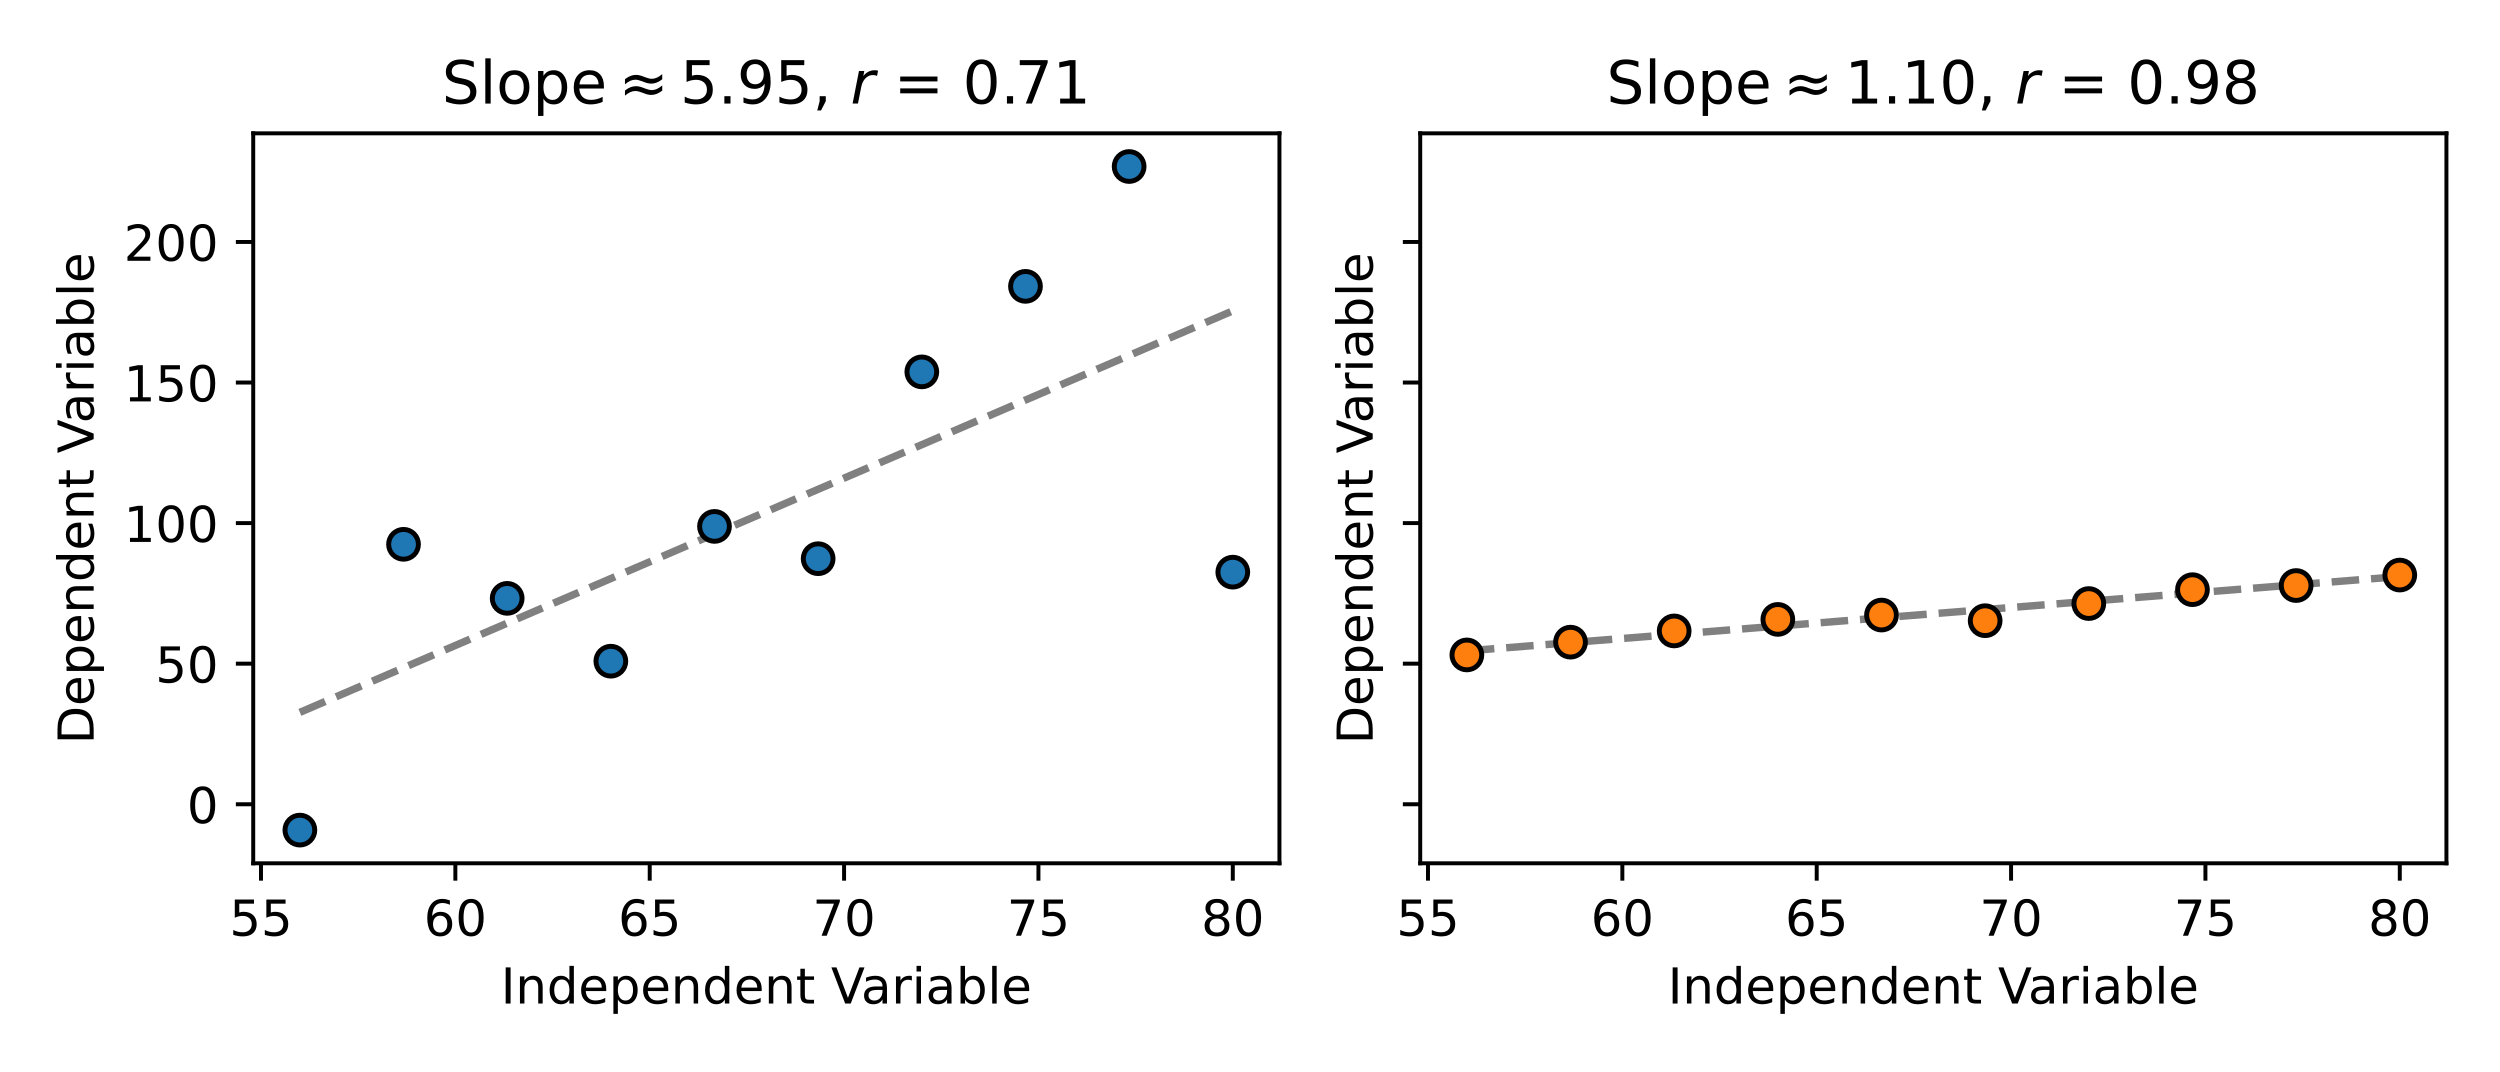
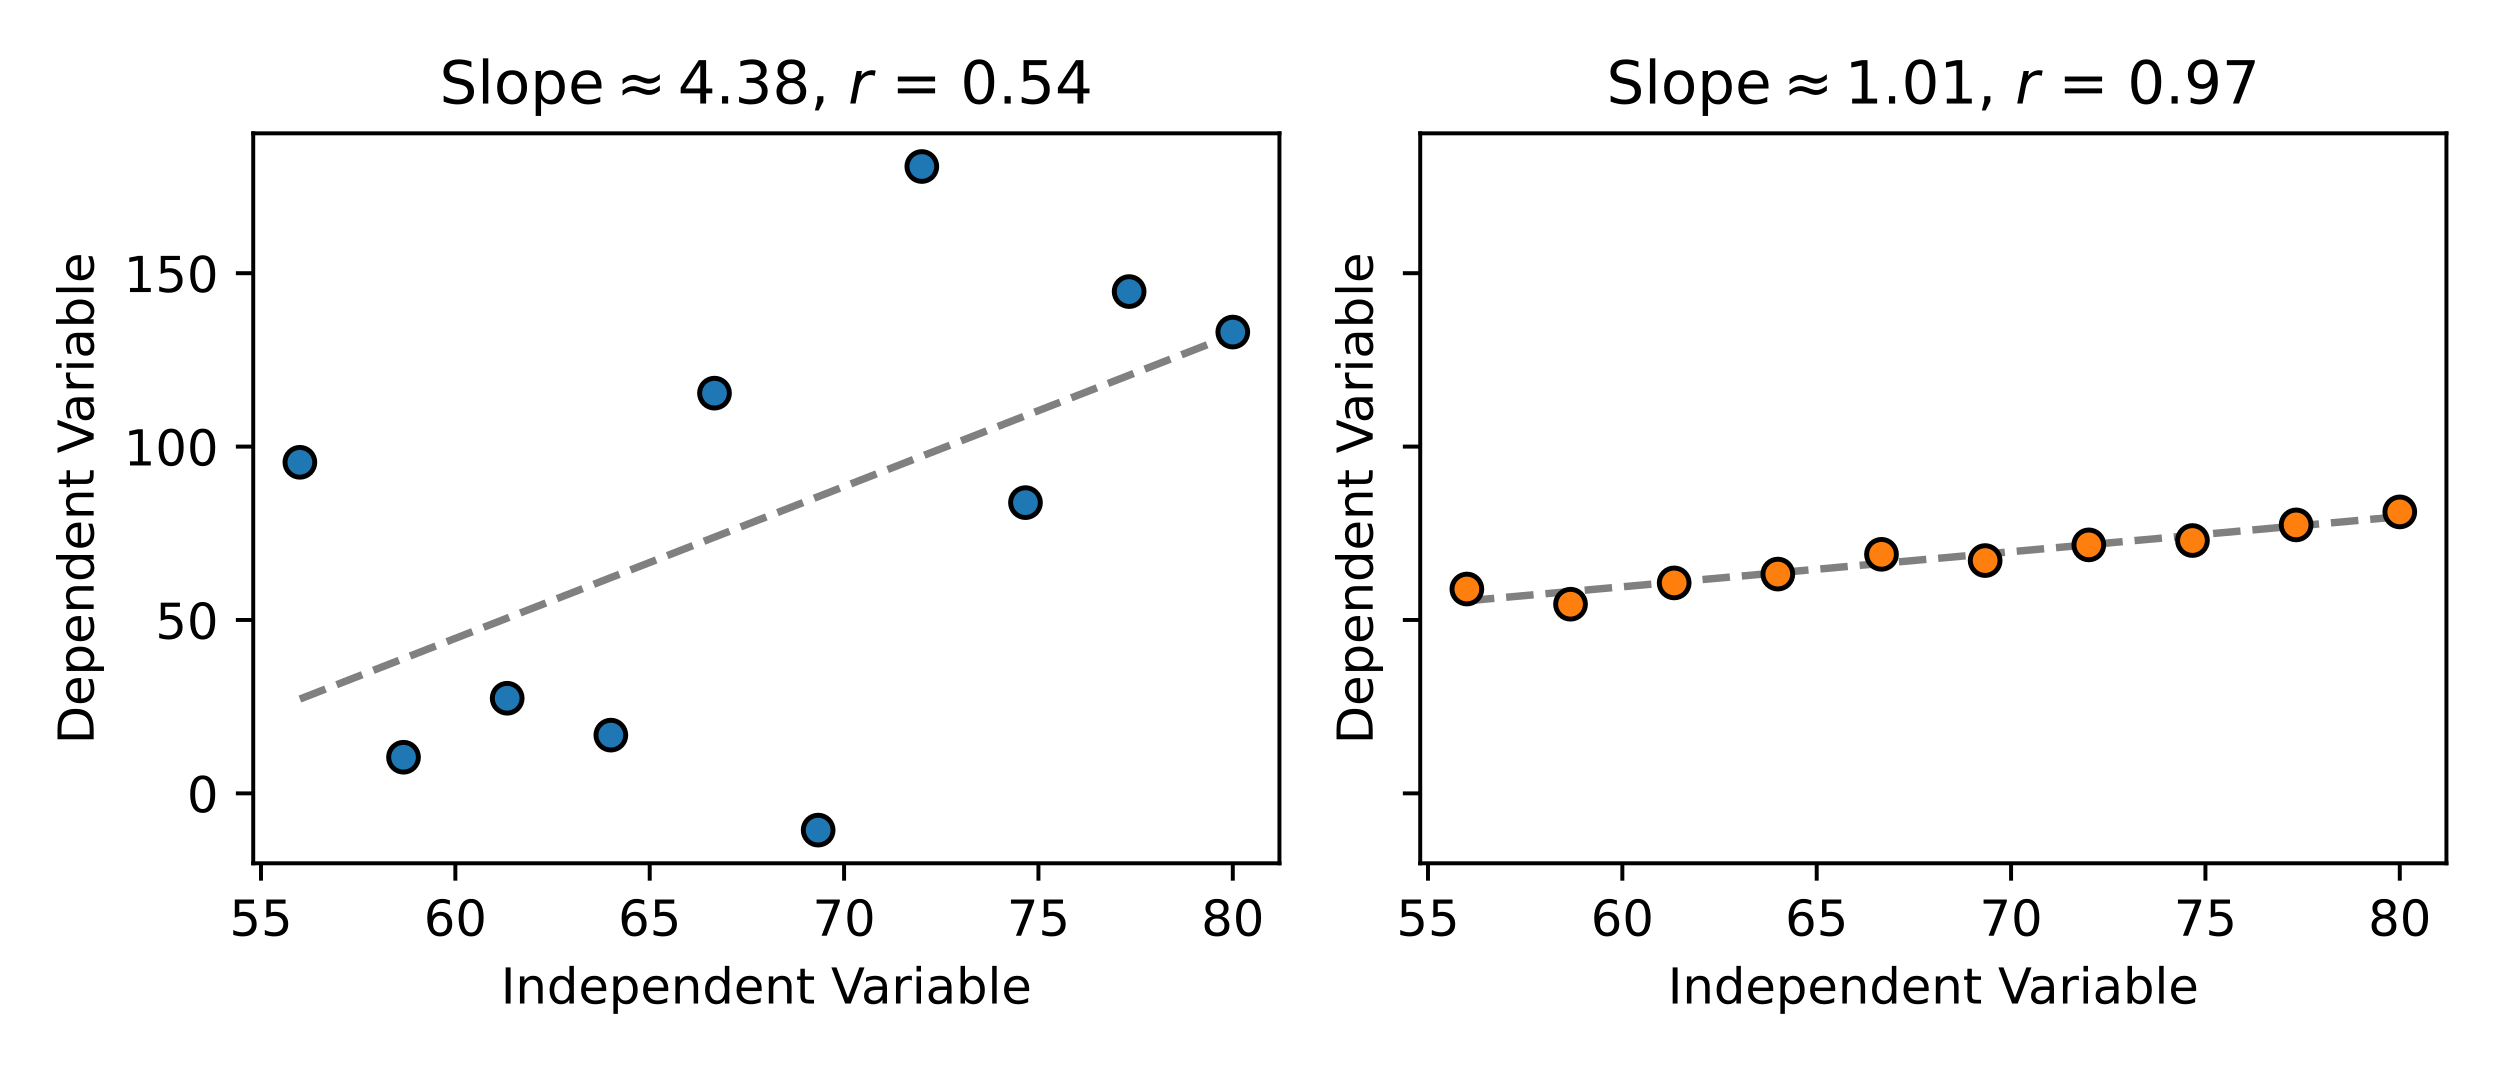
<svg xmlns="http://www.w3.org/2000/svg" xmlns:xlink="http://www.w3.org/1999/xlink" width="504pt" height="216pt" viewBox="0 0 504 216" version="1.1">
  <defs>
    <style type="text/css">*{stroke-linejoin: round; stroke-linecap: butt}</style>
  </defs>
  <g id="figure_1">
    <g id="patch_1">
      <path d="M 0 216  L 504 216  L 504 0  L 0 0  L 0 216  z " style="fill: none" />
    </g>
    <g id="axes_1">
      <g id="patch_2">
        <path d="M 51.05 174.04  L 257.935 174.04  L 257.935 26.88  L 51.05 26.88  L 51.05 174.04  z " style="fill: none" />
      </g>
      <g id="line2d_1">
-         <path d="M 60.454 143.615  L 81.351 134.62  L 102.249 125.626  L 123.146 116.631  L 144.044 107.636  L 164.941 98.641  L 185.839 89.646  L 206.736 80.651  L 227.634 71.656  L 248.531 62.662  " clip-path="url(#pcbe2611c4f)" style="fill: none; stroke-dasharray: 5.55,2.4; stroke-dashoffset: 0; stroke: #808080; stroke-width: 1.5" />
+         <path d="M 60.454 140.927  L 81.351 132.767  L 102.249 124.607  L 123.146 116.447  L 144.044 108.287  L 164.941 100.127  L 185.839 91.967  L 206.736 83.806  L 227.634 75.646  L 248.531 67.486  " clip-path="url(#p11586bd10a)" style="fill: none; stroke-dasharray: 5.55,2.4; stroke-dashoffset: 0; stroke: #808080; stroke-width: 1.5" />
      </g>
      <g id="PathCollection_1">
        <defs>
-           <path id="m9570776f24" d="M 0 3  C 0.796 3 1.559 2.684 2.121 2.121  C 2.684 1.559 3 0.796 3 0  C 3 -0.796 2.684 -1.559 2.121 -2.121  C 1.559 -2.684 0.796 -3 0 -3  C -0.796 -3 -1.559 -2.684 -2.121 -2.121  C -2.684 -1.559 -3 -0.796 -3 0  C -3 0.796 -2.684 1.559 -2.121 2.121  C -1.559 2.684 -0.796 3 0 3  z " style="stroke: #000000" />
+           <path id="m0ab7d96713" d="M 0 3  C 0.796 3 1.559 2.684 2.121 2.121  C 2.684 1.559 3 0.796 3 0  C 3 -0.796 2.684 -1.559 2.121 -2.121  C 1.559 -2.684 0.796 -3 0 -3  C -0.796 -3 -1.559 -2.684 -2.121 -2.121  C -2.684 -1.559 -3 -0.796 -3 0  C -3 0.796 -2.684 1.559 -2.121 2.121  C -1.559 2.684 -0.796 3 0 3  z " style="stroke: #000000" />
        </defs>
-         <g clip-path="url(#pcbe2611c4f)">
-           <use xlink:href="#m9570776f24" x="60.454" y="167.351" style="fill: #1f77b4; stroke: #000000" />
-           <use xlink:href="#m9570776f24" x="81.351" y="109.733" style="fill: #1f77b4; stroke: #000000" />
-           <use xlink:href="#m9570776f24" x="102.249" y="120.629" style="fill: #1f77b4; stroke: #000000" />
-           <use xlink:href="#m9570776f24" x="123.146" y="133.298" style="fill: #1f77b4; stroke: #000000" />
-           <use xlink:href="#m9570776f24" x="144.044" y="106.123" style="fill: #1f77b4; stroke: #000000" />
-           <use xlink:href="#m9570776f24" x="164.941" y="112.634" style="fill: #1f77b4; stroke: #000000" />
-           <use xlink:href="#m9570776f24" x="185.839" y="74.969" style="fill: #1f77b4; stroke: #000000" />
-           <use xlink:href="#m9570776f24" x="206.736" y="57.73" style="fill: #1f77b4; stroke: #000000" />
-           <use xlink:href="#m9570776f24" x="227.634" y="33.569" style="fill: #1f77b4; stroke: #000000" />
-           <use xlink:href="#m9570776f24" x="248.531" y="115.347" style="fill: #1f77b4; stroke: #000000" />
+         <g clip-path="url(#p11586bd10a)">
+           <use xlink:href="#m0ab7d96713" x="60.454" y="93.2" style="fill: #1f77b4; stroke: #000000" />
+           <use xlink:href="#m0ab7d96713" x="81.351" y="152.659" style="fill: #1f77b4; stroke: #000000" />
+           <use xlink:href="#m0ab7d96713" x="102.249" y="140.767" style="fill: #1f77b4; stroke: #000000" />
+           <use xlink:href="#m0ab7d96713" x="123.146" y="148.203" style="fill: #1f77b4; stroke: #000000" />
+           <use xlink:href="#m0ab7d96713" x="144.044" y="79.26" style="fill: #1f77b4; stroke: #000000" />
+           <use xlink:href="#m0ab7d96713" x="164.941" y="167.351" style="fill: #1f77b4; stroke: #000000" />
+           <use xlink:href="#m0ab7d96713" x="185.839" y="33.569" style="fill: #1f77b4; stroke: #000000" />
+           <use xlink:href="#m0ab7d96713" x="206.736" y="101.33" style="fill: #1f77b4; stroke: #000000" />
+           <use xlink:href="#m0ab7d96713" x="227.634" y="58.782" style="fill: #1f77b4; stroke: #000000" />
+           <use xlink:href="#m0ab7d96713" x="248.531" y="66.945" style="fill: #1f77b4; stroke: #000000" />
        </g>
      </g>
      <g id="matplotlib.axis_1">
        <g id="xtick_1">
          <g id="line2d_2">
            <defs>
-               <path id="madca05684f" d="M 0 0  L 0 3.5  " style="stroke: #000000; stroke-width: 0.8" />
+               <path id="m71a7d6f19e" d="M 0 0  L 0 3.5  " style="stroke: #000000; stroke-width: 0.8" />
            </defs>
            <g>
-               <use xlink:href="#madca05684f" x="52.617" y="174.04" style="stroke: #000000; stroke-width: 0.8" />
+               <use xlink:href="#m71a7d6f19e" x="52.617" y="174.04" style="stroke: #000000; stroke-width: 0.8" />
            </g>
          </g>
          <g id="text_1">
            <g transform="translate(46.25481 188.6384) scale(0.1 -0.1)">
              <defs>
                <path id="DejaVuSans-35" d="M 691 4666  L 3169 4666  L 3169 4134  L 1269 4134  L 1269 2991  Q 1406 3038 1543 3061  Q 1681 3084 1819 3084  Q 2600 3084 3056 2656  Q 3513 2228 3513 1497  Q 3513 744 3044 326  Q 2575 -91 1722 -91  Q 1428 -91 1123 -41  Q 819 9 494 109  L 494 744  Q 775 591 1075 516  Q 1375 441 1709 441  Q 2250 441 2565 725  Q 2881 1009 2881 1497  Q 2881 1984 2565 2268  Q 2250 2553 1709 2553  Q 1456 2553 1204 2497  Q 953 2441 691 2322  L 691 4666  z " transform="scale(0.015625)" />
              </defs>
              <use xlink:href="#DejaVuSans-35" />
              <use xlink:href="#DejaVuSans-35" x="63.623" />
            </g>
          </g>
        </g>
        <g id="xtick_2">
          <g id="line2d_3">
            <g>
-               <use xlink:href="#madca05684f" x="91.8" y="174.04" style="stroke: #000000; stroke-width: 0.8" />
+               <use xlink:href="#m71a7d6f19e" x="91.8" y="174.04" style="stroke: #000000; stroke-width: 0.8" />
            </g>
          </g>
          <g id="text_2">
            <g transform="translate(85.43758 188.6384) scale(0.1 -0.1)">
              <defs>
                <path id="DejaVuSans-36" d="M 2113 2584  Q 1688 2584 1439 2293  Q 1191 2003 1191 1497  Q 1191 994 1439 701  Q 1688 409 2113 409  Q 2538 409 2786 701  Q 3034 994 3034 1497  Q 3034 2003 2786 2293  Q 2538 2584 2113 2584  z M 3366 4563  L 3366 3988  Q 3128 4100 2886 4159  Q 2644 4219 2406 4219  Q 1781 4219 1451 3797  Q 1122 3375 1075 2522  Q 1259 2794 1537 2939  Q 1816 3084 2150 3084  Q 2853 3084 3261 2657  Q 3669 2231 3669 1497  Q 3669 778 3244 343  Q 2819 -91 2113 -91  Q 1303 -91 875 529  Q 447 1150 447 2328  Q 447 3434 972 4092  Q 1497 4750 2381 4750  Q 2619 4750 2861 4703  Q 3103 4656 3366 4563  z " transform="scale(0.015625)" />
                <path id="DejaVuSans-30" d="M 2034 4250  Q 1547 4250 1301 3770  Q 1056 3291 1056 2328  Q 1056 1369 1301 889  Q 1547 409 2034 409  Q 2525 409 2770 889  Q 3016 1369 3016 2328  Q 3016 3291 2770 3770  Q 2525 4250 2034 4250  z M 2034 4750  Q 2819 4750 3233 4129  Q 3647 3509 3647 2328  Q 3647 1150 3233 529  Q 2819 -91 2034 -91  Q 1250 -91 836 529  Q 422 1150 422 2328  Q 422 3509 836 4129  Q 1250 4750 2034 4750  z " transform="scale(0.015625)" />
              </defs>
              <use xlink:href="#DejaVuSans-36" />
              <use xlink:href="#DejaVuSans-30" x="63.623" />
            </g>
          </g>
        </g>
        <g id="xtick_3">
          <g id="line2d_4">
            <g>
-               <use xlink:href="#madca05684f" x="130.983" y="174.04" style="stroke: #000000; stroke-width: 0.8" />
+               <use xlink:href="#m71a7d6f19e" x="130.983" y="174.04" style="stroke: #000000; stroke-width: 0.8" />
            </g>
          </g>
          <g id="text_3">
            <g transform="translate(124.6203 188.6384) scale(0.1 -0.1)">
              <use xlink:href="#DejaVuSans-36" />
              <use xlink:href="#DejaVuSans-35" x="63.623" />
            </g>
          </g>
        </g>
        <g id="xtick_4">
          <g id="line2d_5">
            <g>
-               <use xlink:href="#madca05684f" x="170.166" y="174.04" style="stroke: #000000; stroke-width: 0.8" />
+               <use xlink:href="#m71a7d6f19e" x="170.166" y="174.04" style="stroke: #000000; stroke-width: 0.8" />
            </g>
          </g>
          <g id="text_4">
            <g transform="translate(163.8031 188.6384) scale(0.1 -0.1)">
              <defs>
                <path id="DejaVuSans-37" d="M 525 4666  L 3525 4666  L 3525 4397  L 1831 0  L 1172 0  L 2766 4134  L 525 4134  L 525 4666  z " transform="scale(0.015625)" />
              </defs>
              <use xlink:href="#DejaVuSans-37" />
              <use xlink:href="#DejaVuSans-30" x="63.623" />
            </g>
          </g>
        </g>
        <g id="xtick_5">
          <g id="line2d_6">
            <g>
-               <use xlink:href="#madca05684f" x="209.348" y="174.04" style="stroke: #000000; stroke-width: 0.8" />
+               <use xlink:href="#m71a7d6f19e" x="209.348" y="174.04" style="stroke: #000000; stroke-width: 0.8" />
            </g>
          </g>
          <g id="text_5">
            <g transform="translate(202.9859 188.6384) scale(0.1 -0.1)">
              <use xlink:href="#DejaVuSans-37" />
              <use xlink:href="#DejaVuSans-35" x="63.623" />
            </g>
          </g>
        </g>
        <g id="xtick_6">
          <g id="line2d_7">
            <g>
-               <use xlink:href="#madca05684f" x="248.531" y="174.04" style="stroke: #000000; stroke-width: 0.8" />
+               <use xlink:href="#m71a7d6f19e" x="248.531" y="174.04" style="stroke: #000000; stroke-width: 0.8" />
            </g>
          </g>
          <g id="text_6">
            <g transform="translate(242.1686 188.6384) scale(0.1 -0.1)">
              <defs>
                <path id="DejaVuSans-38" d="M 2034 2216  Q 1584 2216 1326 1975  Q 1069 1734 1069 1313  Q 1069 891 1326 650  Q 1584 409 2034 409  Q 2484 409 2743 651  Q 3003 894 3003 1313  Q 3003 1734 2745 1975  Q 2488 2216 2034 2216  z M 1403 2484  Q 997 2584 770 2862  Q 544 3141 544 3541  Q 544 4100 942 4425  Q 1341 4750 2034 4750  Q 2731 4750 3128 4425  Q 3525 4100 3525 3541  Q 3525 3141 3298 2862  Q 3072 2584 2669 2484  Q 3125 2378 3379 2068  Q 3634 1759 3634 1313  Q 3634 634 3220 271  Q 2806 -91 2034 -91  Q 1263 -91 848 271  Q 434 634 434 1313  Q 434 1759 690 2068  Q 947 2378 1403 2484  z M 1172 3481  Q 1172 3119 1398 2916  Q 1625 2713 2034 2713  Q 2441 2713 2670 2916  Q 2900 3119 2900 3481  Q 2900 3844 2670 4047  Q 2441 4250 2034 4250  Q 1625 4250 1398 4047  Q 1172 3844 1172 3481  z " transform="scale(0.015625)" />
              </defs>
              <use xlink:href="#DejaVuSans-38" />
              <use xlink:href="#DejaVuSans-30" x="63.623" />
            </g>
          </g>
        </g>
        <g id="text_7">
          <g transform="translate(100.9644 202.3166) scale(0.1 -0.1)">
            <defs>
              <path id="DejaVuSans-49" d="M 628 4666  L 1259 4666  L 1259 0  L 628 0  L 628 4666  z " transform="scale(0.015625)" />
              <path id="DejaVuSans-6e" d="M 3513 2113  L 3513 0  L 2938 0  L 2938 2094  Q 2938 2591 2744 2837  Q 2550 3084 2163 3084  Q 1697 3084 1428 2787  Q 1159 2491 1159 1978  L 1159 0  L 581 0  L 581 3500  L 1159 3500  L 1159 2956  Q 1366 3272 1645 3428  Q 1925 3584 2291 3584  Q 2894 3584 3203 3211  Q 3513 2838 3513 2113  z " transform="scale(0.015625)" />
              <path id="DejaVuSans-64" d="M 2906 2969  L 2906 4863  L 3481 4863  L 3481 0  L 2906 0  L 2906 525  Q 2725 213 2448 61  Q 2172 -91 1784 -91  Q 1150 -91 751 415  Q 353 922 353 1747  Q 353 2572 751 3078  Q 1150 3584 1784 3584  Q 2172 3584 2448 3432  Q 2725 3281 2906 2969  z M 947 1747  Q 947 1113 1208 752  Q 1469 391 1925 391  Q 2381 391 2643 752  Q 2906 1113 2906 1747  Q 2906 2381 2643 2742  Q 2381 3103 1925 3103  Q 1469 3103 1208 2742  Q 947 2381 947 1747  z " transform="scale(0.015625)" />
              <path id="DejaVuSans-65" d="M 3597 1894  L 3597 1613  L 953 1613  Q 991 1019 1311 708  Q 1631 397 2203 397  Q 2534 397 2845 478  Q 3156 559 3463 722  L 3463 178  Q 3153 47 2828 -22  Q 2503 -91 2169 -91  Q 1331 -91 842 396  Q 353 884 353 1716  Q 353 2575 817 3079  Q 1281 3584 2069 3584  Q 2775 3584 3186 3129  Q 3597 2675 3597 1894  z M 3022 2063  Q 3016 2534 2758 2815  Q 2500 3097 2075 3097  Q 1594 3097 1305 2825  Q 1016 2553 972 2059  L 3022 2063  z " transform="scale(0.015625)" />
              <path id="DejaVuSans-70" d="M 1159 525  L 1159 -1331  L 581 -1331  L 581 3500  L 1159 3500  L 1159 2969  Q 1341 3281 1617 3432  Q 1894 3584 2278 3584  Q 2916 3584 3314 3078  Q 3713 2572 3713 1747  Q 3713 922 3314 415  Q 2916 -91 2278 -91  Q 1894 -91 1617 61  Q 1341 213 1159 525  z M 3116 1747  Q 3116 2381 2855 2742  Q 2594 3103 2138 3103  Q 1681 3103 1420 2742  Q 1159 2381 1159 1747  Q 1159 1113 1420 752  Q 1681 391 2138 391  Q 2594 391 2855 752  Q 3116 1113 3116 1747  z " transform="scale(0.015625)" />
              <path id="DejaVuSans-74" d="M 1172 4494  L 1172 3500  L 2356 3500  L 2356 3053  L 1172 3053  L 1172 1153  Q 1172 725 1289 603  Q 1406 481 1766 481  L 2356 481  L 2356 0  L 1766 0  Q 1100 0 847 248  Q 594 497 594 1153  L 594 3053  L 172 3053  L 172 3500  L 594 3500  L 594 4494  L 1172 4494  z " transform="scale(0.015625)" />
              <path id="DejaVuSans-20" transform="scale(0.015625)" />
              <path id="DejaVuSans-56" d="M 1831 0  L 50 4666  L 709 4666  L 2188 738  L 3669 4666  L 4325 4666  L 2547 0  L 1831 0  z " transform="scale(0.015625)" />
              <path id="DejaVuSans-61" d="M 2194 1759  Q 1497 1759 1228 1600  Q 959 1441 959 1056  Q 959 750 1161 570  Q 1363 391 1709 391  Q 2188 391 2477 730  Q 2766 1069 2766 1631  L 2766 1759  L 2194 1759  z M 3341 1997  L 3341 0  L 2766 0  L 2766 531  Q 2569 213 2275 61  Q 1981 -91 1556 -91  Q 1019 -91 701 211  Q 384 513 384 1019  Q 384 1609 779 1909  Q 1175 2209 1959 2209  L 2766 2209  L 2766 2266  Q 2766 2663 2505 2880  Q 2244 3097 1772 3097  Q 1472 3097 1187 3025  Q 903 2953 641 2809  L 641 3341  Q 956 3463 1253 3523  Q 1550 3584 1831 3584  Q 2591 3584 2966 3190  Q 3341 2797 3341 1997  z " transform="scale(0.015625)" />
              <path id="DejaVuSans-72" d="M 2631 2963  Q 2534 3019 2420 3045  Q 2306 3072 2169 3072  Q 1681 3072 1420 2755  Q 1159 2438 1159 1844  L 1159 0  L 581 0  L 581 3500  L 1159 3500  L 1159 2956  Q 1341 3275 1631 3429  Q 1922 3584 2338 3584  Q 2397 3584 2469 3576  Q 2541 3569 2628 3553  L 2631 2963  z " transform="scale(0.015625)" />
              <path id="DejaVuSans-69" d="M 603 3500  L 1178 3500  L 1178 0  L 603 0  L 603 3500  z M 603 4863  L 1178 4863  L 1178 4134  L 603 4134  L 603 4863  z " transform="scale(0.015625)" />
              <path id="DejaVuSans-62" d="M 3116 1747  Q 3116 2381 2855 2742  Q 2594 3103 2138 3103  Q 1681 3103 1420 2742  Q 1159 2381 1159 1747  Q 1159 1113 1420 752  Q 1681 391 2138 391  Q 2594 391 2855 752  Q 3116 1113 3116 1747  z M 1159 2969  Q 1341 3281 1617 3432  Q 1894 3584 2278 3584  Q 2916 3584 3314 3078  Q 3713 2572 3713 1747  Q 3713 922 3314 415  Q 2916 -91 2278 -91  Q 1894 -91 1617 61  Q 1341 213 1159 525  L 1159 0  L 581 0  L 581 4863  L 1159 4863  L 1159 2969  z " transform="scale(0.015625)" />
              <path id="DejaVuSans-6c" d="M 603 4863  L 1178 4863  L 1178 0  L 603 0  L 603 4863  z " transform="scale(0.015625)" />
            </defs>
            <use xlink:href="#DejaVuSans-49" />
            <use xlink:href="#DejaVuSans-6e" x="29.492" />
            <use xlink:href="#DejaVuSans-64" x="92.871" />
            <use xlink:href="#DejaVuSans-65" x="156.348" />
            <use xlink:href="#DejaVuSans-70" x="217.871" />
            <use xlink:href="#DejaVuSans-65" x="281.348" />
            <use xlink:href="#DejaVuSans-6e" x="342.871" />
            <use xlink:href="#DejaVuSans-64" x="406.25" />
            <use xlink:href="#DejaVuSans-65" x="469.727" />
            <use xlink:href="#DejaVuSans-6e" x="531.25" />
            <use xlink:href="#DejaVuSans-74" x="594.629" />
            <use xlink:href="#DejaVuSans-20" x="633.838" />
            <use xlink:href="#DejaVuSans-56" x="665.625" />
            <use xlink:href="#DejaVuSans-61" x="726.283" />
            <use xlink:href="#DejaVuSans-72" x="787.562" />
            <use xlink:href="#DejaVuSans-69" x="828.676" />
            <use xlink:href="#DejaVuSans-61" x="856.459" />
            <use xlink:href="#DejaVuSans-62" x="917.738" />
            <use xlink:href="#DejaVuSans-6c" x="981.215" />
            <use xlink:href="#DejaVuSans-65" x="1008.998" />
          </g>
        </g>
      </g>
      <g id="matplotlib.axis_2">
        <g id="ytick_1">
          <g id="line2d_8">
            <defs>
-               <path id="m1e8a908c30" d="M 0 0  L -3.5 0  " style="stroke: #000000; stroke-width: 0.8" />
+               <path id="ma9471fc567" d="M 0 0  L -3.5 0  " style="stroke: #000000; stroke-width: 0.8" />
            </defs>
            <g>
-               <use xlink:href="#m1e8a908c30" x="51.05" y="162.14" style="stroke: #000000; stroke-width: 0.8" />
+               <use xlink:href="#ma9471fc567" x="51.05" y="159.94" style="stroke: #000000; stroke-width: 0.8" />
            </g>
          </g>
          <g id="text_8">
-             <g transform="translate(37.6875 165.9391) scale(0.1 -0.1)">
+             <g transform="translate(37.6875 163.7393) scale(0.1 -0.1)">
              <use xlink:href="#DejaVuSans-30" />
            </g>
          </g>
        </g>
        <g id="ytick_2">
          <g id="line2d_9">
            <g>
-               <use xlink:href="#m1e8a908c30" x="51.05" y="133.799" style="stroke: #000000; stroke-width: 0.8" />
+               <use xlink:href="#ma9471fc567" x="51.05" y="124.987" style="stroke: #000000; stroke-width: 0.8" />
            </g>
          </g>
          <g id="text_9">
-             <g transform="translate(31.325 137.5986) scale(0.1 -0.1)">
+             <g transform="translate(31.325 128.7861) scale(0.1 -0.1)">
              <use xlink:href="#DejaVuSans-35" />
              <use xlink:href="#DejaVuSans-30" x="63.623" />
            </g>
          </g>
        </g>
        <g id="ytick_3">
          <g id="line2d_10">
            <g>
-               <use xlink:href="#m1e8a908c30" x="51.05" y="105.459" style="stroke: #000000; stroke-width: 0.8" />
+               <use xlink:href="#ma9471fc567" x="51.05" y="90.034" style="stroke: #000000; stroke-width: 0.8" />
            </g>
          </g>
          <g id="text_10">
-             <g transform="translate(24.9625 109.2581) scale(0.1 -0.1)">
+             <g transform="translate(24.9625 93.83292) scale(0.1 -0.1)">
              <defs>
                <path id="DejaVuSans-31" d="M 794 531  L 1825 531  L 1825 4091  L 703 3866  L 703 4441  L 1819 4666  L 2450 4666  L 2450 531  L 3481 531  L 3481 0  L 794 0  L 794 531  z " transform="scale(0.015625)" />
              </defs>
              <use xlink:href="#DejaVuSans-31" />
              <use xlink:href="#DejaVuSans-30" x="63.623" />
              <use xlink:href="#DejaVuSans-30" x="127.246" />
            </g>
          </g>
        </g>
        <g id="ytick_4">
          <g id="line2d_11">
            <g>
-               <use xlink:href="#m1e8a908c30" x="51.05" y="77.118" style="stroke: #000000; stroke-width: 0.8" />
+               <use xlink:href="#ma9471fc567" x="51.05" y="55.08" style="stroke: #000000; stroke-width: 0.8" />
            </g>
          </g>
          <g id="text_11">
-             <g transform="translate(24.9625 80.91751) scale(0.1 -0.1)">
+             <g transform="translate(24.9625 58.87971) scale(0.1 -0.1)">
              <use xlink:href="#DejaVuSans-31" />
              <use xlink:href="#DejaVuSans-35" x="63.623" />
              <use xlink:href="#DejaVuSans-30" x="127.246" />
            </g>
          </g>
        </g>
-         <g id="ytick_5">
-           <g id="line2d_12">
-             <g>
-               <use xlink:href="#m1e8a908c30" x="51.05" y="48.778" style="stroke: #000000; stroke-width: 0.8" />
-             </g>
-           </g>
-           <g id="text_12">
-             <g transform="translate(24.9625 52.57697) scale(0.1 -0.1)">
-               <defs>
-                 <path id="DejaVuSans-32" d="M 1228 531  L 3431 531  L 3431 0  L 469 0  L 469 531  Q 828 903 1448 1529  Q 2069 2156 2228 2338  Q 2531 2678 2651 2914  Q 2772 3150 2772 3378  Q 2772 3750 2511 3984  Q 2250 4219 1831 4219  Q 1534 4219 1204 4116  Q 875 4013 500 3803  L 500 4441  Q 881 4594 1212 4672  Q 1544 4750 1819 4750  Q 2544 4750 2975 4387  Q 3406 4025 3406 3419  Q 3406 3131 3298 2873  Q 3191 2616 2906 2266  Q 2828 2175 2409 1742  Q 1991 1309 1228 531  z " transform="scale(0.015625)" />
-               </defs>
-               <use xlink:href="#DejaVuSans-32" />
-               <use xlink:href="#DejaVuSans-30" x="63.623" />
-               <use xlink:href="#DejaVuSans-30" x="127.246" />
-             </g>
-           </g>
-         </g>
-         <g id="text_13">
+         <g id="text_12">
          <g transform="translate(18.88281 150.0202) rotate(-90) scale(0.1 -0.1)">
            <defs>
              <path id="DejaVuSans-44" d="M 1259 4147  L 1259 519  L 2022 519  Q 2988 519 3436 956  Q 3884 1394 3884 2338  Q 3884 3275 3436 3711  Q 2988 4147 2022 4147  L 1259 4147  z M 628 4666  L 1925 4666  Q 3281 4666 3915 4102  Q 4550 3538 4550 2338  Q 4550 1131 3912 565  Q 3275 0 1925 0  L 628 0  L 628 4666  z " transform="scale(0.015625)" />
            </defs>
            <use xlink:href="#DejaVuSans-44" />
            <use xlink:href="#DejaVuSans-65" x="77.002" />
            <use xlink:href="#DejaVuSans-70" x="138.525" />
            <use xlink:href="#DejaVuSans-65" x="202.002" />
            <use xlink:href="#DejaVuSans-6e" x="263.525" />
            <use xlink:href="#DejaVuSans-64" x="326.904" />
            <use xlink:href="#DejaVuSans-65" x="390.381" />
            <use xlink:href="#DejaVuSans-6e" x="451.904" />
            <use xlink:href="#DejaVuSans-74" x="515.283" />
            <use xlink:href="#DejaVuSans-20" x="554.492" />
            <use xlink:href="#DejaVuSans-56" x="586.279" />
            <use xlink:href="#DejaVuSans-61" x="646.938" />
            <use xlink:href="#DejaVuSans-72" x="708.217" />
            <use xlink:href="#DejaVuSans-69" x="749.33" />
            <use xlink:href="#DejaVuSans-61" x="777.113" />
            <use xlink:href="#DejaVuSans-62" x="838.393" />
            <use xlink:href="#DejaVuSans-6c" x="901.869" />
            <use xlink:href="#DejaVuSans-65" x="929.652" />
          </g>
        </g>
      </g>
      <g id="patch_3">
        <path d="M 51.05 174.04  L 51.05 26.88  " style="fill: none; stroke: #000000; stroke-width: 0.8; stroke-linejoin: miter; stroke-linecap: square" />
      </g>
      <g id="patch_4">
        <path d="M 257.935 174.04  L 257.935 26.88  " style="fill: none; stroke: #000000; stroke-width: 0.8; stroke-linejoin: miter; stroke-linecap: square" />
      </g>
      <g id="patch_5">
        <path d="M 51.05 174.04  L 257.935 174.04  " style="fill: none; stroke: #000000; stroke-width: 0.8; stroke-linejoin: miter; stroke-linecap: square" />
      </g>
      <g id="patch_6">
        <path d="M 51.05 26.88  L 257.935 26.88  " style="fill: none; stroke: #000000; stroke-width: 0.8; stroke-linejoin: miter; stroke-linecap: square" />
      </g>
-       <g id="text_14">
-         <g transform="translate(89.0925 20.88) scale(0.12 -0.12)">
+       <g id="text_13">
+         <g transform="translate(88.6125 20.88) scale(0.12 -0.12)">
          <defs>
            <path id="DejaVuSans-53" d="M 3425 4513  L 3425 3897  Q 3066 4069 2747 4153  Q 2428 4238 2131 4238  Q 1616 4238 1336 4038  Q 1056 3838 1056 3469  Q 1056 3159 1242 3001  Q 1428 2844 1947 2747  L 2328 2669  Q 3034 2534 3370 2195  Q 3706 1856 3706 1288  Q 3706 609 3251 259  Q 2797 -91 1919 -91  Q 1588 -91 1214 -16  Q 841 59 441 206  L 441 856  Q 825 641 1194 531  Q 1563 422 1919 422  Q 2459 422 2753 634  Q 3047 847 3047 1241  Q 3047 1584 2836 1778  Q 2625 1972 2144 2069  L 1759 2144  Q 1053 2284 737 2584  Q 422 2884 422 3419  Q 422 4038 858 4394  Q 1294 4750 2059 4750  Q 2388 4750 2728 4690  Q 3069 4631 3425 4513  z " transform="scale(0.015625)" />
            <path id="DejaVuSans-6f" d="M 1959 3097  Q 1497 3097 1228 2736  Q 959 2375 959 1747  Q 959 1119 1226 758  Q 1494 397 1959 397  Q 2419 397 2687 759  Q 2956 1122 2956 1747  Q 2956 2369 2687 2733  Q 2419 3097 1959 3097  z M 1959 3584  Q 2709 3584 3137 3096  Q 3566 2609 3566 1747  Q 3566 888 3137 398  Q 2709 -91 1959 -91  Q 1206 -91 779 398  Q 353 888 353 1747  Q 353 2609 779 3096  Q 1206 3584 1959 3584  z " transform="scale(0.015625)" />
            <path id="DejaVuSans-2248" d="M 4684 1947  L 4684 1388  Q 4356 1144 4076 1036  Q 3797 928 3494 928  Q 3150 928 2694 1113  Q 2663 1125 2641 1134  Q 2622 1141 2575 1159  Q 2091 1350 1797 1350  Q 1522 1350 1253 1231  Q 984 1113 678 850  L 678 1409  Q 1006 1653 1286 1761  Q 1566 1869 1869 1869  Q 2213 1869 2672 1684  Q 2706 1669 2722 1663  Q 2741 1656 2788 1638  Q 3272 1447 3566 1447  Q 3834 1447 4098 1564  Q 4363 1681 4684 1947  z M 4684 3163  L 4684 2606  Q 4356 2359 4076 2251  Q 3797 2144 3494 2144  Q 3150 2144 2694 2328  Q 2663 2341 2641 2350  Q 2622 2356 2575 2375  Q 2091 2566 1797 2566  Q 1522 2566 1253 2447  Q 984 2328 678 2069  L 678 2625  Q 1006 2869 1286 2976  Q 1566 3084 1869 3084  Q 2213 3084 2672 2900  Q 2703 2888 2719 2881  Q 2741 2872 2788 2853  Q 3272 2663 3566 2663  Q 3834 2663 4098 2780  Q 4363 2897 4684 3163  z " transform="scale(0.015625)" />
+             <path id="DejaVuSans-34" d="M 2419 4116  L 825 1625  L 2419 1625  L 2419 4116  z M 2253 4666  L 3047 4666  L 3047 1625  L 3713 1625  L 3713 1100  L 3047 1100  L 3047 0  L 2419 0  L 2419 1100  L 313 1100  L 313 1709  L 2253 4666  z " transform="scale(0.015625)" />
            <path id="DejaVuSans-2e" d="M 684 794  L 1344 794  L 1344 0  L 684 0  L 684 794  z " transform="scale(0.015625)" />
-             <path id="DejaVuSans-39" d="M 703 97  L 703 672  Q 941 559 1184 500  Q 1428 441 1663 441  Q 2288 441 2617 861  Q 2947 1281 2994 2138  Q 2813 1869 2534 1725  Q 2256 1581 1919 1581  Q 1219 1581 811 2004  Q 403 2428 403 3163  Q 403 3881 828 4315  Q 1253 4750 1959 4750  Q 2769 4750 3195 4129  Q 3622 3509 3622 2328  Q 3622 1225 3098 567  Q 2575 -91 1691 -91  Q 1453 -91 1209 -44  Q 966 3 703 97  z M 1959 2075  Q 2384 2075 2632 2365  Q 2881 2656 2881 3163  Q 2881 3666 2632 3958  Q 2384 4250 1959 4250  Q 1534 4250 1286 3958  Q 1038 3666 1038 3163  Q 1038 2656 1286 2365  Q 1534 2075 1959 2075  z " transform="scale(0.015625)" />
+             <path id="DejaVuSans-33" d="M 2597 2516  Q 3050 2419 3304 2112  Q 3559 1806 3559 1356  Q 3559 666 3084 287  Q 2609 -91 1734 -91  Q 1441 -91 1130 -33  Q 819 25 488 141  L 488 750  Q 750 597 1062 519  Q 1375 441 1716 441  Q 2309 441 2620 675  Q 2931 909 2931 1356  Q 2931 1769 2642 2001  Q 2353 2234 1838 2234  L 1294 2234  L 1294 2753  L 1863 2753  Q 2328 2753 2575 2939  Q 2822 3125 2822 3475  Q 2822 3834 2567 4026  Q 2313 4219 1838 4219  Q 1578 4219 1281 4162  Q 984 4106 628 3988  L 628 4550  Q 988 4650 1302 4700  Q 1616 4750 1894 4750  Q 2613 4750 3031 4423  Q 3450 4097 3450 3541  Q 3450 3153 3228 2886  Q 3006 2619 2597 2516  z " transform="scale(0.015625)" />
            <path id="DejaVuSans-2c" d="M 750 794  L 1409 794  L 1409 256  L 897 -744  L 494 -744  L 750 256  L 750 794  z " transform="scale(0.015625)" />
            <path id="DejaVuSans-Oblique-72" d="M 2853 2969  Q 2766 3016 2653 3041  Q 2541 3066 2413 3066  Q 1953 3066 1609 2717  Q 1266 2369 1153 1784  L 800 0  L 225 0  L 909 3500  L 1484 3500  L 1375 2956  Q 1603 3259 1920 3421  Q 2238 3584 2597 3584  Q 2691 3584 2781 3573  Q 2872 3563 2963 3538  L 2853 2969  z " transform="scale(0.015625)" />
            <path id="DejaVuSans-3d" d="M 678 2906  L 4684 2906  L 4684 2381  L 678 2381  L 678 2906  z M 678 1631  L 4684 1631  L 4684 1100  L 678 1100  L 678 1631  z " transform="scale(0.015625)" />
          </defs>
          <use xlink:href="#DejaVuSans-53" transform="translate(0 0.015625)" />
          <use xlink:href="#DejaVuSans-6c" transform="translate(63.47656 0.015625)" />
          <use xlink:href="#DejaVuSans-6f" transform="translate(91.25977 0.015625)" />
          <use xlink:href="#DejaVuSans-70" transform="translate(152.4414 0.015625)" />
          <use xlink:href="#DejaVuSans-65" transform="translate(215.918 0.015625)" />
          <use xlink:href="#DejaVuSans-2248" transform="translate(296.9238 0.015625)" />
-           <use xlink:href="#DejaVuSans-35" transform="translate(400.1953 0.015625)" />
+           <use xlink:href="#DejaVuSans-34" transform="translate(400.1953 0.015625)" />
          <use xlink:href="#DejaVuSans-2e" transform="translate(463.8184 0.015625)" />
-           <use xlink:href="#DejaVuSans-39" transform="translate(495.6055 0.015625)" />
-           <use xlink:href="#DejaVuSans-35" transform="translate(559.2285 0.015625)" />
+           <use xlink:href="#DejaVuSans-33" transform="translate(495.6055 0.015625)" />
+           <use xlink:href="#DejaVuSans-38" transform="translate(559.2285 0.015625)" />
          <use xlink:href="#DejaVuSans-2c" transform="translate(622.8516 0.015625)" />
          <use xlink:href="#DejaVuSans-20" transform="translate(654.6387 0.015625)" />
          <use xlink:href="#DejaVuSans-Oblique-72" transform="translate(686.4258 0.015625)" />
          <use xlink:href="#DejaVuSans-20" transform="translate(727.5391 0.015625)" />
          <use xlink:href="#DejaVuSans-3d" transform="translate(759.3262 0.015625)" />
          <use xlink:href="#DejaVuSans-20" transform="translate(843.1152 0.015625)" />
          <use xlink:href="#DejaVuSans-30" transform="translate(874.9023 0.015625)" />
          <use xlink:href="#DejaVuSans-2e" transform="translate(938.5254 0.015625)" />
-           <use xlink:href="#DejaVuSans-37" transform="translate(962.5625 0.015625)" />
-           <use xlink:href="#DejaVuSans-31" transform="translate(1026.186 0.015625)" />
+           <use xlink:href="#DejaVuSans-35" transform="translate(970.3125 0.015625)" />
+           <use xlink:href="#DejaVuSans-34" transform="translate(1033.936 0.015625)" />
        </g>
      </g>
    </g>
    <g id="axes_2">
      <g id="patch_7">
        <path d="M 286.315 174.04  L 493.2 174.04  L 493.2 26.88  L 286.315 26.88  L 286.315 174.04  z " style="fill: none" />
      </g>
-       <g id="line2d_13">
-         <path d="M 295.719 131.218  L 316.616 129.552  L 337.514 127.886  L 358.411 126.221  L 379.309 124.555  L 400.206 122.889  L 421.104 121.223  L 442.001 119.558  L 462.899 117.892  L 483.796 116.226  " clip-path="url(#p74cfac881d)" style="fill: none; stroke-dasharray: 5.55,2.4; stroke-dashoffset: 0; stroke: #808080; stroke-width: 1.5" />
+       <g id="line2d_12">
+         <path d="M 295.719 121.122  L 316.616 119.237  L 337.514 117.353  L 358.411 115.468  L 379.309 113.583  L 400.206 111.698  L 421.104 109.814  L 442.001 107.929  L 462.899 106.044  L 483.796 104.16  " clip-path="url(#pf8e863cd67)" style="fill: none; stroke-dasharray: 5.55,2.4; stroke-dashoffset: 0; stroke: #808080; stroke-width: 1.5" />
      </g>
      <g id="PathCollection_2">
        <defs>
-           <path id="m6702f92731" d="M 0 3  C 0.796 3 1.559 2.684 2.121 2.121  C 2.684 1.559 3 0.796 3 0  C 3 -0.796 2.684 -1.559 2.121 -2.121  C 1.559 -2.684 0.796 -3 0 -3  C -0.796 -3 -1.559 -2.684 -2.121 -2.121  C -2.684 -1.559 -3 -0.796 -3 0  C -3 0.796 -2.684 1.559 -2.121 2.121  C -1.559 2.684 -0.796 3 0 3  z " style="stroke: #000000" />
+           <path id="m31c77f40fb" d="M 0 3  C 0.796 3 1.559 2.684 2.121 2.121  C 2.684 1.559 3 0.796 3 0  C 3 -0.796 2.684 -1.559 2.121 -2.121  C 1.559 -2.684 0.796 -3 0 -3  C -0.796 -3 -1.559 -2.684 -2.121 -2.121  C -2.684 -1.559 -3 -0.796 -3 0  C -3 0.796 -2.684 1.559 -2.121 2.121  C -1.559 2.684 -0.796 3 0 3  z " style="stroke: #000000" />
        </defs>
-         <g clip-path="url(#p74cfac881d)">
-           <use xlink:href="#m6702f92731" x="295.719" y="132.036" style="fill: #ff7f0e; stroke: #000000" />
-           <use xlink:href="#m6702f92731" x="316.616" y="129.459" style="fill: #ff7f0e; stroke: #000000" />
-           <use xlink:href="#m6702f92731" x="337.514" y="127.194" style="fill: #ff7f0e; stroke: #000000" />
-           <use xlink:href="#m6702f92731" x="358.411" y="124.871" style="fill: #ff7f0e; stroke: #000000" />
-           <use xlink:href="#m6702f92731" x="379.309" y="123.995" style="fill: #ff7f0e; stroke: #000000" />
-           <use xlink:href="#m6702f92731" x="400.206" y="125.133" style="fill: #ff7f0e; stroke: #000000" />
-           <use xlink:href="#m6702f92731" x="421.104" y="121.677" style="fill: #ff7f0e; stroke: #000000" />
-           <use xlink:href="#m6702f92731" x="442.001" y="118.879" style="fill: #ff7f0e; stroke: #000000" />
-           <use xlink:href="#m6702f92731" x="462.899" y="118.046" style="fill: #ff7f0e; stroke: #000000" />
-           <use xlink:href="#m6702f92731" x="483.796" y="115.931" style="fill: #ff7f0e; stroke: #000000" />
+         <g clip-path="url(#pf8e863cd67)">
+           <use xlink:href="#m31c77f40fb" x="295.719" y="118.748" style="fill: #ff7f0e; stroke: #000000" />
+           <use xlink:href="#m31c77f40fb" x="316.616" y="121.809" style="fill: #ff7f0e; stroke: #000000" />
+           <use xlink:href="#m31c77f40fb" x="337.514" y="117.515" style="fill: #ff7f0e; stroke: #000000" />
+           <use xlink:href="#m31c77f40fb" x="358.411" y="115.737" style="fill: #ff7f0e; stroke: #000000" />
+           <use xlink:href="#m31c77f40fb" x="379.309" y="111.751" style="fill: #ff7f0e; stroke: #000000" />
+           <use xlink:href="#m31c77f40fb" x="400.206" y="113.009" style="fill: #ff7f0e; stroke: #000000" />
+           <use xlink:href="#m31c77f40fb" x="421.104" y="109.849" style="fill: #ff7f0e; stroke: #000000" />
+           <use xlink:href="#m31c77f40fb" x="442.001" y="108.971" style="fill: #ff7f0e; stroke: #000000" />
+           <use xlink:href="#m31c77f40fb" x="462.899" y="105.82" style="fill: #ff7f0e; stroke: #000000" />
+           <use xlink:href="#m31c77f40fb" x="483.796" y="103.2" style="fill: #ff7f0e; stroke: #000000" />
        </g>
      </g>
      <g id="matplotlib.axis_3">
        <g id="xtick_7">
-           <g id="line2d_14">
-             <g>
-               <use xlink:href="#madca05684f" x="287.882" y="174.04" style="stroke: #000000; stroke-width: 0.8" />
-             </g>
-           </g>
-           <g id="text_15">
+           <g id="line2d_13">
+             <g>
+               <use xlink:href="#m71a7d6f19e" x="287.882" y="174.04" style="stroke: #000000; stroke-width: 0.8" />
+             </g>
+           </g>
+           <g id="text_14">
            <g transform="translate(281.5198 188.6384) scale(0.1 -0.1)">
              <use xlink:href="#DejaVuSans-35" />
              <use xlink:href="#DejaVuSans-35" x="63.623" />
            </g>
          </g>
        </g>
        <g id="xtick_8">
-           <g id="line2d_15">
-             <g>
-               <use xlink:href="#madca05684f" x="327.065" y="174.04" style="stroke: #000000; stroke-width: 0.8" />
-             </g>
-           </g>
-           <g id="text_16">
+           <g id="line2d_14">
+             <g>
+               <use xlink:href="#m71a7d6f19e" x="327.065" y="174.04" style="stroke: #000000; stroke-width: 0.8" />
+             </g>
+           </g>
+           <g id="text_15">
            <g transform="translate(320.7026 188.6384) scale(0.1 -0.1)">
              <use xlink:href="#DejaVuSans-36" />
              <use xlink:href="#DejaVuSans-30" x="63.623" />
            </g>
          </g>
        </g>
        <g id="xtick_9">
-           <g id="line2d_16">
-             <g>
-               <use xlink:href="#madca05684f" x="366.248" y="174.04" style="stroke: #000000; stroke-width: 0.8" />
-             </g>
-           </g>
-           <g id="text_17">
+           <g id="line2d_15">
+             <g>
+               <use xlink:href="#m71a7d6f19e" x="366.248" y="174.04" style="stroke: #000000; stroke-width: 0.8" />
+             </g>
+           </g>
+           <g id="text_16">
            <g transform="translate(359.8853 188.6384) scale(0.1 -0.1)">
              <use xlink:href="#DejaVuSans-36" />
              <use xlink:href="#DejaVuSans-35" x="63.623" />
            </g>
          </g>
        </g>
        <g id="xtick_10">
-           <g id="line2d_17">
-             <g>
-               <use xlink:href="#madca05684f" x="405.431" y="174.04" style="stroke: #000000; stroke-width: 0.8" />
-             </g>
-           </g>
-           <g id="text_18">
+           <g id="line2d_16">
+             <g>
+               <use xlink:href="#m71a7d6f19e" x="405.431" y="174.04" style="stroke: #000000; stroke-width: 0.8" />
+             </g>
+           </g>
+           <g id="text_17">
            <g transform="translate(399.0681 188.6384) scale(0.1 -0.1)">
              <use xlink:href="#DejaVuSans-37" />
              <use xlink:href="#DejaVuSans-30" x="63.623" />
            </g>
          </g>
        </g>
        <g id="xtick_11">
-           <g id="line2d_18">
-             <g>
-               <use xlink:href="#madca05684f" x="444.613" y="174.04" style="stroke: #000000; stroke-width: 0.8" />
-             </g>
-           </g>
-           <g id="text_19">
+           <g id="line2d_17">
+             <g>
+               <use xlink:href="#m71a7d6f19e" x="444.613" y="174.04" style="stroke: #000000; stroke-width: 0.8" />
+             </g>
+           </g>
+           <g id="text_18">
            <g transform="translate(438.2509 188.6384) scale(0.1 -0.1)">
              <use xlink:href="#DejaVuSans-37" />
              <use xlink:href="#DejaVuSans-35" x="63.623" />
            </g>
          </g>
        </g>
        <g id="xtick_12">
-           <g id="line2d_19">
-             <g>
-               <use xlink:href="#madca05684f" x="483.796" y="174.04" style="stroke: #000000; stroke-width: 0.8" />
-             </g>
-           </g>
-           <g id="text_20">
+           <g id="line2d_18">
+             <g>
+               <use xlink:href="#m71a7d6f19e" x="483.796" y="174.04" style="stroke: #000000; stroke-width: 0.8" />
+             </g>
+           </g>
+           <g id="text_19">
            <g transform="translate(477.4336 188.6384) scale(0.1 -0.1)">
              <use xlink:href="#DejaVuSans-38" />
              <use xlink:href="#DejaVuSans-30" x="63.623" />
            </g>
          </g>
        </g>
-         <g id="text_21">
+         <g id="text_20">
          <g transform="translate(336.2294 202.3166) scale(0.1 -0.1)">
            <use xlink:href="#DejaVuSans-49" />
            <use xlink:href="#DejaVuSans-6e" x="29.492" />
            <use xlink:href="#DejaVuSans-64" x="92.871" />
            <use xlink:href="#DejaVuSans-65" x="156.348" />
            <use xlink:href="#DejaVuSans-70" x="217.871" />
            <use xlink:href="#DejaVuSans-65" x="281.348" />
            <use xlink:href="#DejaVuSans-6e" x="342.871" />
            <use xlink:href="#DejaVuSans-64" x="406.25" />
            <use xlink:href="#DejaVuSans-65" x="469.727" />
            <use xlink:href="#DejaVuSans-6e" x="531.25" />
            <use xlink:href="#DejaVuSans-74" x="594.629" />
            <use xlink:href="#DejaVuSans-20" x="633.838" />
            <use xlink:href="#DejaVuSans-56" x="665.625" />
            <use xlink:href="#DejaVuSans-61" x="726.283" />
            <use xlink:href="#DejaVuSans-72" x="787.562" />
            <use xlink:href="#DejaVuSans-69" x="828.676" />
            <use xlink:href="#DejaVuSans-61" x="856.459" />
            <use xlink:href="#DejaVuSans-62" x="917.738" />
            <use xlink:href="#DejaVuSans-6c" x="981.215" />
            <use xlink:href="#DejaVuSans-65" x="1008.998" />
          </g>
        </g>
      </g>
      <g id="matplotlib.axis_4">
+         <g id="ytick_5">
+           <g id="line2d_19">
+             <g>
+               <use xlink:href="#ma9471fc567" x="286.315" y="159.94" style="stroke: #000000; stroke-width: 0.8" />
+             </g>
+           </g>
+         </g>
        <g id="ytick_6">
          <g id="line2d_20">
            <g>
-               <use xlink:href="#m1e8a908c30" x="286.315" y="162.14" style="stroke: #000000; stroke-width: 0.8" />
+               <use xlink:href="#ma9471fc567" x="286.315" y="124.987" style="stroke: #000000; stroke-width: 0.8" />
            </g>
          </g>
        </g>
        <g id="ytick_7">
          <g id="line2d_21">
            <g>
-               <use xlink:href="#m1e8a908c30" x="286.315" y="133.799" style="stroke: #000000; stroke-width: 0.8" />
+               <use xlink:href="#ma9471fc567" x="286.315" y="90.034" style="stroke: #000000; stroke-width: 0.8" />
            </g>
          </g>
        </g>
        <g id="ytick_8">
          <g id="line2d_22">
            <g>
-               <use xlink:href="#m1e8a908c30" x="286.315" y="105.459" style="stroke: #000000; stroke-width: 0.8" />
-             </g>
-           </g>
-         </g>
-         <g id="ytick_9">
-           <g id="line2d_23">
-             <g>
-               <use xlink:href="#m1e8a908c30" x="286.315" y="77.118" style="stroke: #000000; stroke-width: 0.8" />
-             </g>
-           </g>
-         </g>
-         <g id="ytick_10">
-           <g id="line2d_24">
-             <g>
-               <use xlink:href="#m1e8a908c30" x="286.315" y="48.778" style="stroke: #000000; stroke-width: 0.8" />
-             </g>
-           </g>
-         </g>
-         <g id="text_22">
+               <use xlink:href="#ma9471fc567" x="286.315" y="55.08" style="stroke: #000000; stroke-width: 0.8" />
+             </g>
+           </g>
+         </g>
+         <g id="text_21">
          <g transform="translate(276.7353 150.0202) rotate(-90) scale(0.1 -0.1)">
            <use xlink:href="#DejaVuSans-44" />
            <use xlink:href="#DejaVuSans-65" x="77.002" />
            <use xlink:href="#DejaVuSans-70" x="138.525" />
            <use xlink:href="#DejaVuSans-65" x="202.002" />
            <use xlink:href="#DejaVuSans-6e" x="263.525" />
            <use xlink:href="#DejaVuSans-64" x="326.904" />
            <use xlink:href="#DejaVuSans-65" x="390.381" />
            <use xlink:href="#DejaVuSans-6e" x="451.904" />
            <use xlink:href="#DejaVuSans-74" x="515.283" />
            <use xlink:href="#DejaVuSans-20" x="554.492" />
            <use xlink:href="#DejaVuSans-56" x="586.279" />
            <use xlink:href="#DejaVuSans-61" x="646.938" />
            <use xlink:href="#DejaVuSans-72" x="708.217" />
            <use xlink:href="#DejaVuSans-69" x="749.33" />
            <use xlink:href="#DejaVuSans-61" x="777.113" />
            <use xlink:href="#DejaVuSans-62" x="838.393" />
            <use xlink:href="#DejaVuSans-6c" x="901.869" />
            <use xlink:href="#DejaVuSans-65" x="929.652" />
          </g>
        </g>
      </g>
      <g id="patch_8">
        <path d="M 286.315 174.04  L 286.315 26.88  " style="fill: none; stroke: #000000; stroke-width: 0.8; stroke-linejoin: miter; stroke-linecap: square" />
      </g>
      <g id="patch_9">
        <path d="M 493.2 174.04  L 493.2 26.88  " style="fill: none; stroke: #000000; stroke-width: 0.8; stroke-linejoin: miter; stroke-linecap: square" />
      </g>
      <g id="patch_10">
        <path d="M 286.315 174.04  L 493.2 174.04  " style="fill: none; stroke: #000000; stroke-width: 0.8; stroke-linejoin: miter; stroke-linecap: square" />
      </g>
      <g id="patch_11">
        <path d="M 286.315 26.88  L 493.2 26.88  " style="fill: none; stroke: #000000; stroke-width: 0.8; stroke-linejoin: miter; stroke-linecap: square" />
      </g>
-       <g id="text_23">
+       <g id="text_22">
        <g transform="translate(323.8775 20.88) scale(0.12 -0.12)">
+           <defs>
+             <path id="DejaVuSans-39" d="M 703 97  L 703 672  Q 941 559 1184 500  Q 1428 441 1663 441  Q 2288 441 2617 861  Q 2947 1281 2994 2138  Q 2813 1869 2534 1725  Q 2256 1581 1919 1581  Q 1219 1581 811 2004  Q 403 2428 403 3163  Q 403 3881 828 4315  Q 1253 4750 1959 4750  Q 2769 4750 3195 4129  Q 3622 3509 3622 2328  Q 3622 1225 3098 567  Q 2575 -91 1691 -91  Q 1453 -91 1209 -44  Q 966 3 703 97  z M 1959 2075  Q 2384 2075 2632 2365  Q 2881 2656 2881 3163  Q 2881 3666 2632 3958  Q 2384 4250 1959 4250  Q 1534 4250 1286 3958  Q 1038 3666 1038 3163  Q 1038 2656 1286 2365  Q 1534 2075 1959 2075  z " transform="scale(0.015625)" />
+           </defs>
          <use xlink:href="#DejaVuSans-53" transform="translate(0 0.015625)" />
          <use xlink:href="#DejaVuSans-6c" transform="translate(63.47656 0.015625)" />
          <use xlink:href="#DejaVuSans-6f" transform="translate(91.25977 0.015625)" />
          <use xlink:href="#DejaVuSans-70" transform="translate(152.4414 0.015625)" />
          <use xlink:href="#DejaVuSans-65" transform="translate(215.918 0.015625)" />
          <use xlink:href="#DejaVuSans-2248" transform="translate(296.9238 0.015625)" />
          <use xlink:href="#DejaVuSans-31" transform="translate(400.1953 0.015625)" />
          <use xlink:href="#DejaVuSans-2e" transform="translate(463.8184 0.015625)" />
-           <use xlink:href="#DejaVuSans-31" transform="translate(495.6055 0.015625)" />
-           <use xlink:href="#DejaVuSans-30" transform="translate(559.2285 0.015625)" />
+           <use xlink:href="#DejaVuSans-30" transform="translate(495.6055 0.015625)" />
+           <use xlink:href="#DejaVuSans-31" transform="translate(559.2285 0.015625)" />
          <use xlink:href="#DejaVuSans-2c" transform="translate(622.8516 0.015625)" />
          <use xlink:href="#DejaVuSans-20" transform="translate(654.6387 0.015625)" />
          <use xlink:href="#DejaVuSans-Oblique-72" transform="translate(686.4258 0.015625)" />
          <use xlink:href="#DejaVuSans-20" transform="translate(727.5391 0.015625)" />
          <use xlink:href="#DejaVuSans-3d" transform="translate(759.3262 0.015625)" />
          <use xlink:href="#DejaVuSans-20" transform="translate(843.1152 0.015625)" />
          <use xlink:href="#DejaVuSans-30" transform="translate(874.9023 0.015625)" />
          <use xlink:href="#DejaVuSans-2e" transform="translate(938.5254 0.015625)" />
          <use xlink:href="#DejaVuSans-39" transform="translate(970.3125 0.015625)" />
-           <use xlink:href="#DejaVuSans-38" transform="translate(1033.936 0.015625)" />
+           <use xlink:href="#DejaVuSans-37" transform="translate(1033.936 0.015625)" />
        </g>
      </g>
    </g>
  </g>
  <defs>
-     <clipPath id="pcbe2611c4f">
+     <clipPath id="p11586bd10a">
      <rect x="51.05" y="26.88" width="206.885" height="147.16" />
    </clipPath>
-     <clipPath id="p74cfac881d">
+     <clipPath id="pf8e863cd67">
      <rect x="286.315" y="26.88" width="206.885" height="147.16" />
    </clipPath>
  </defs>
</svg>
